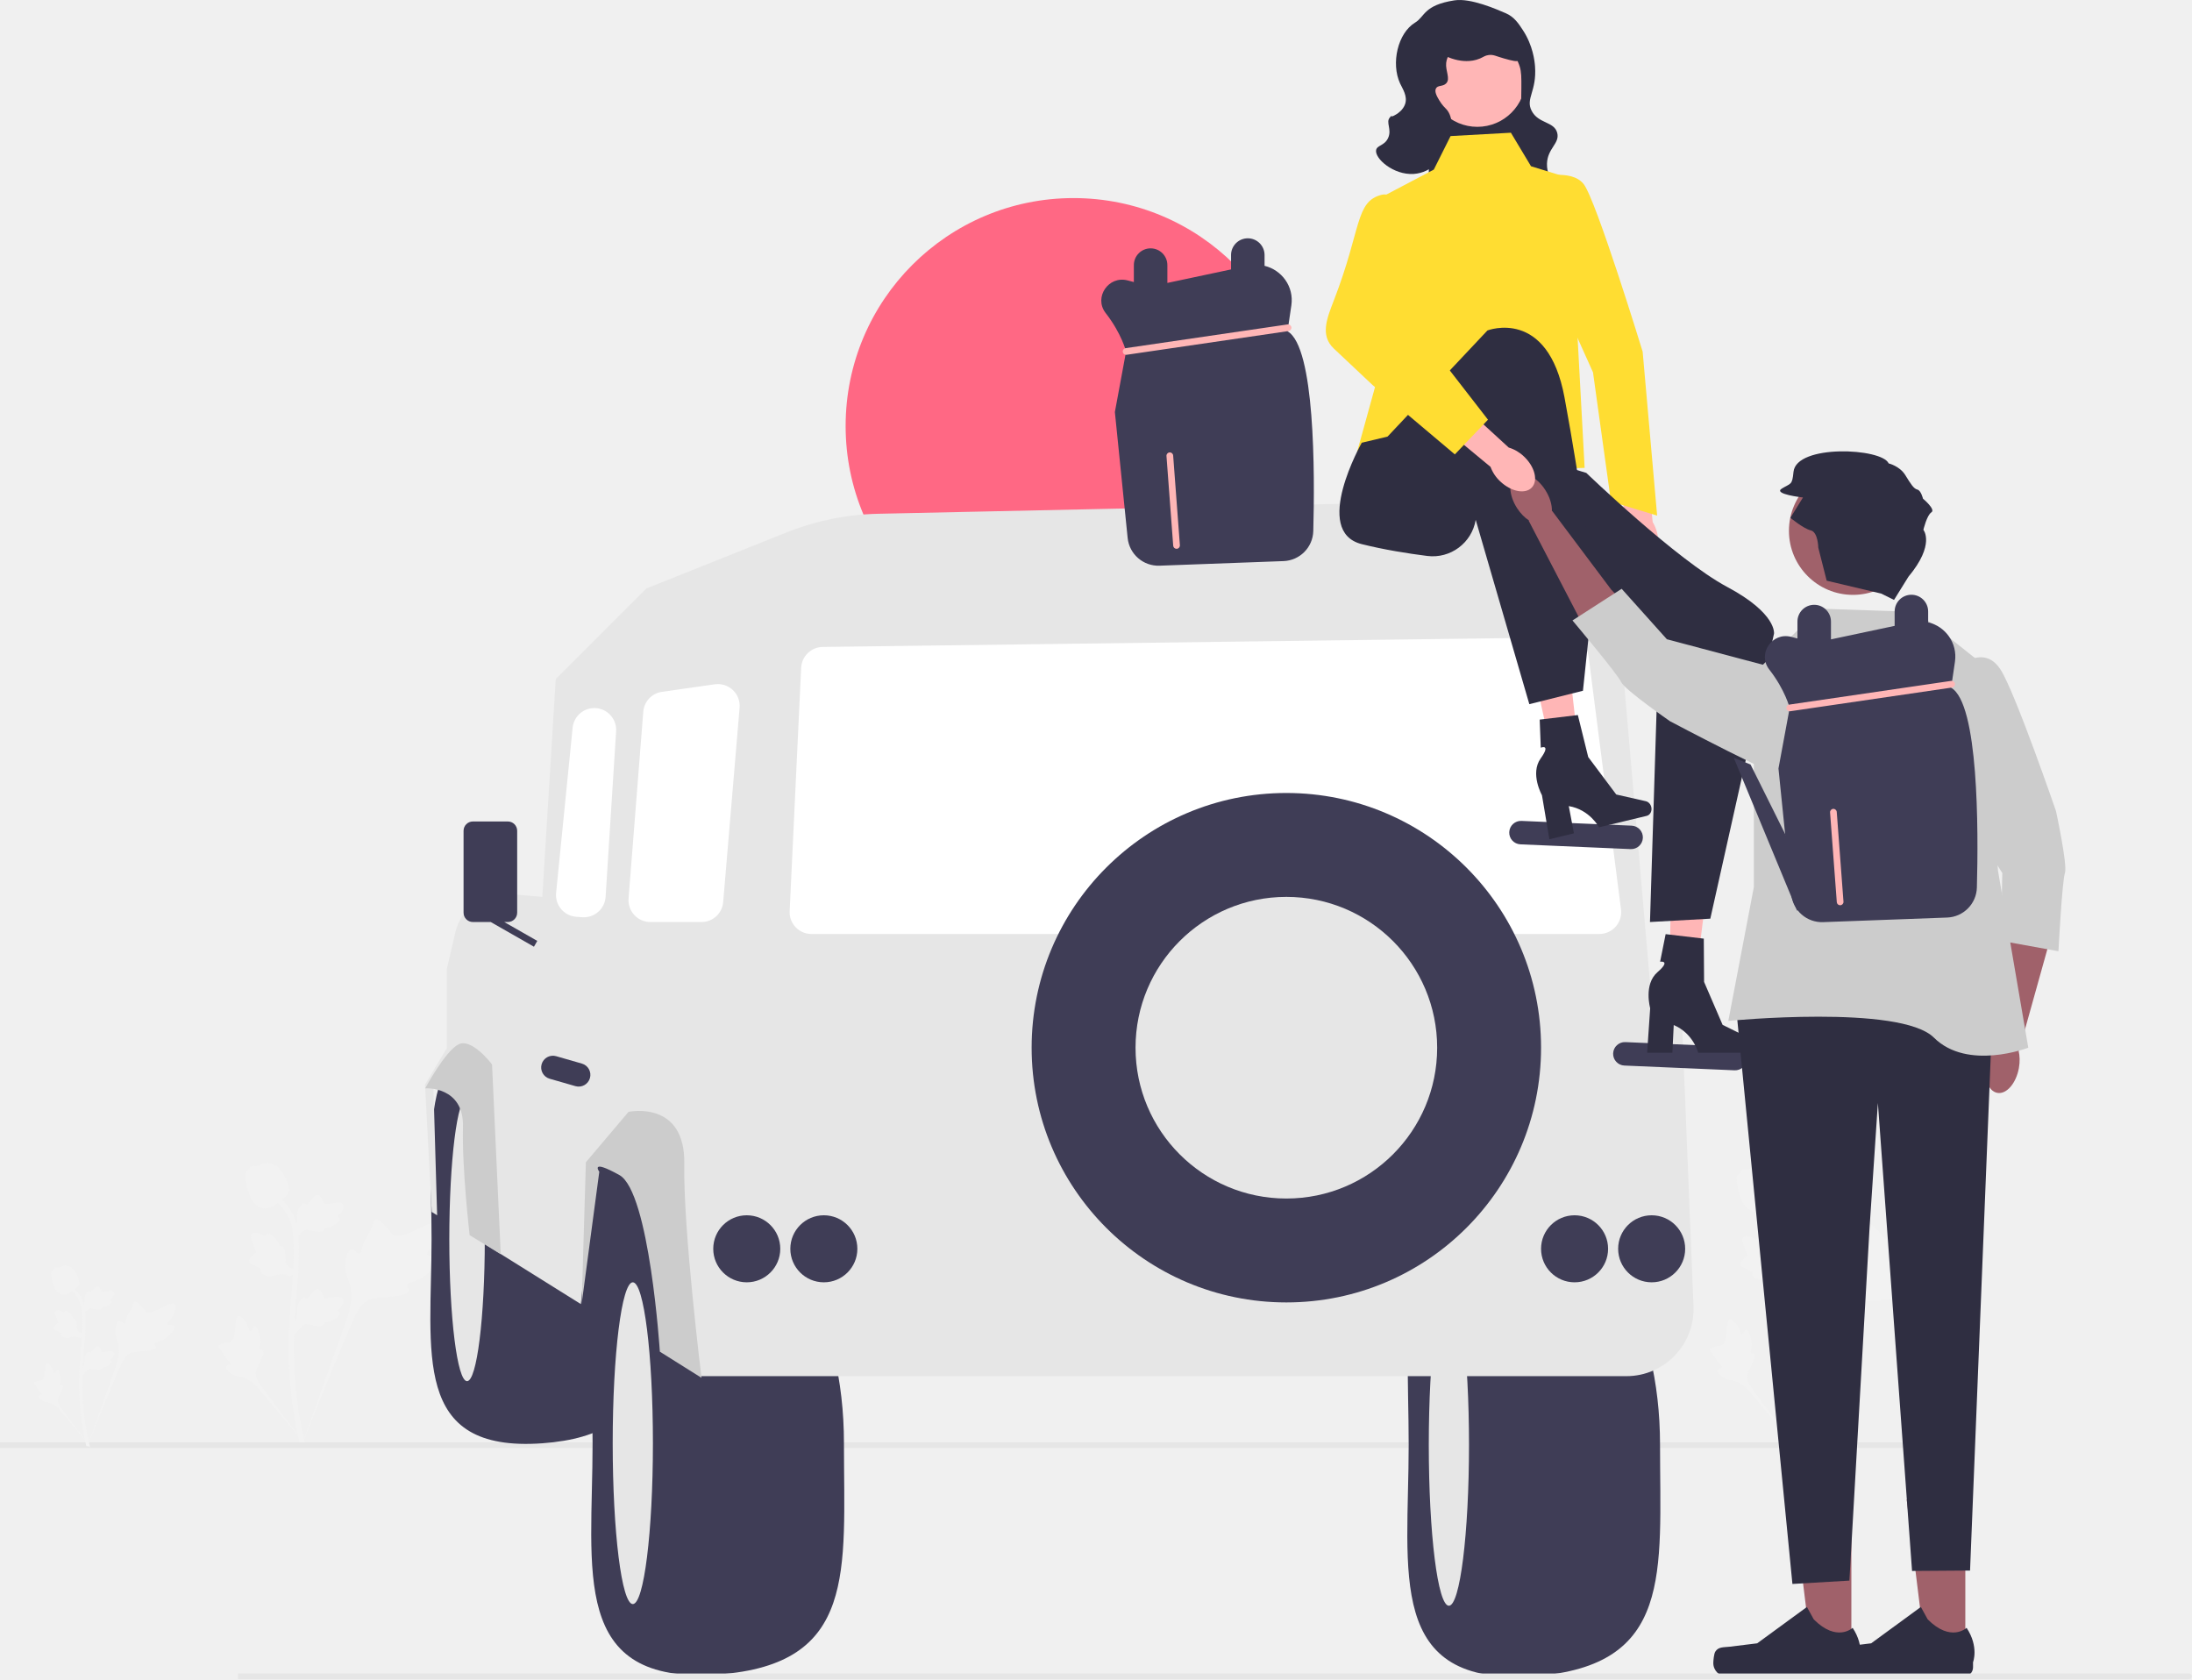
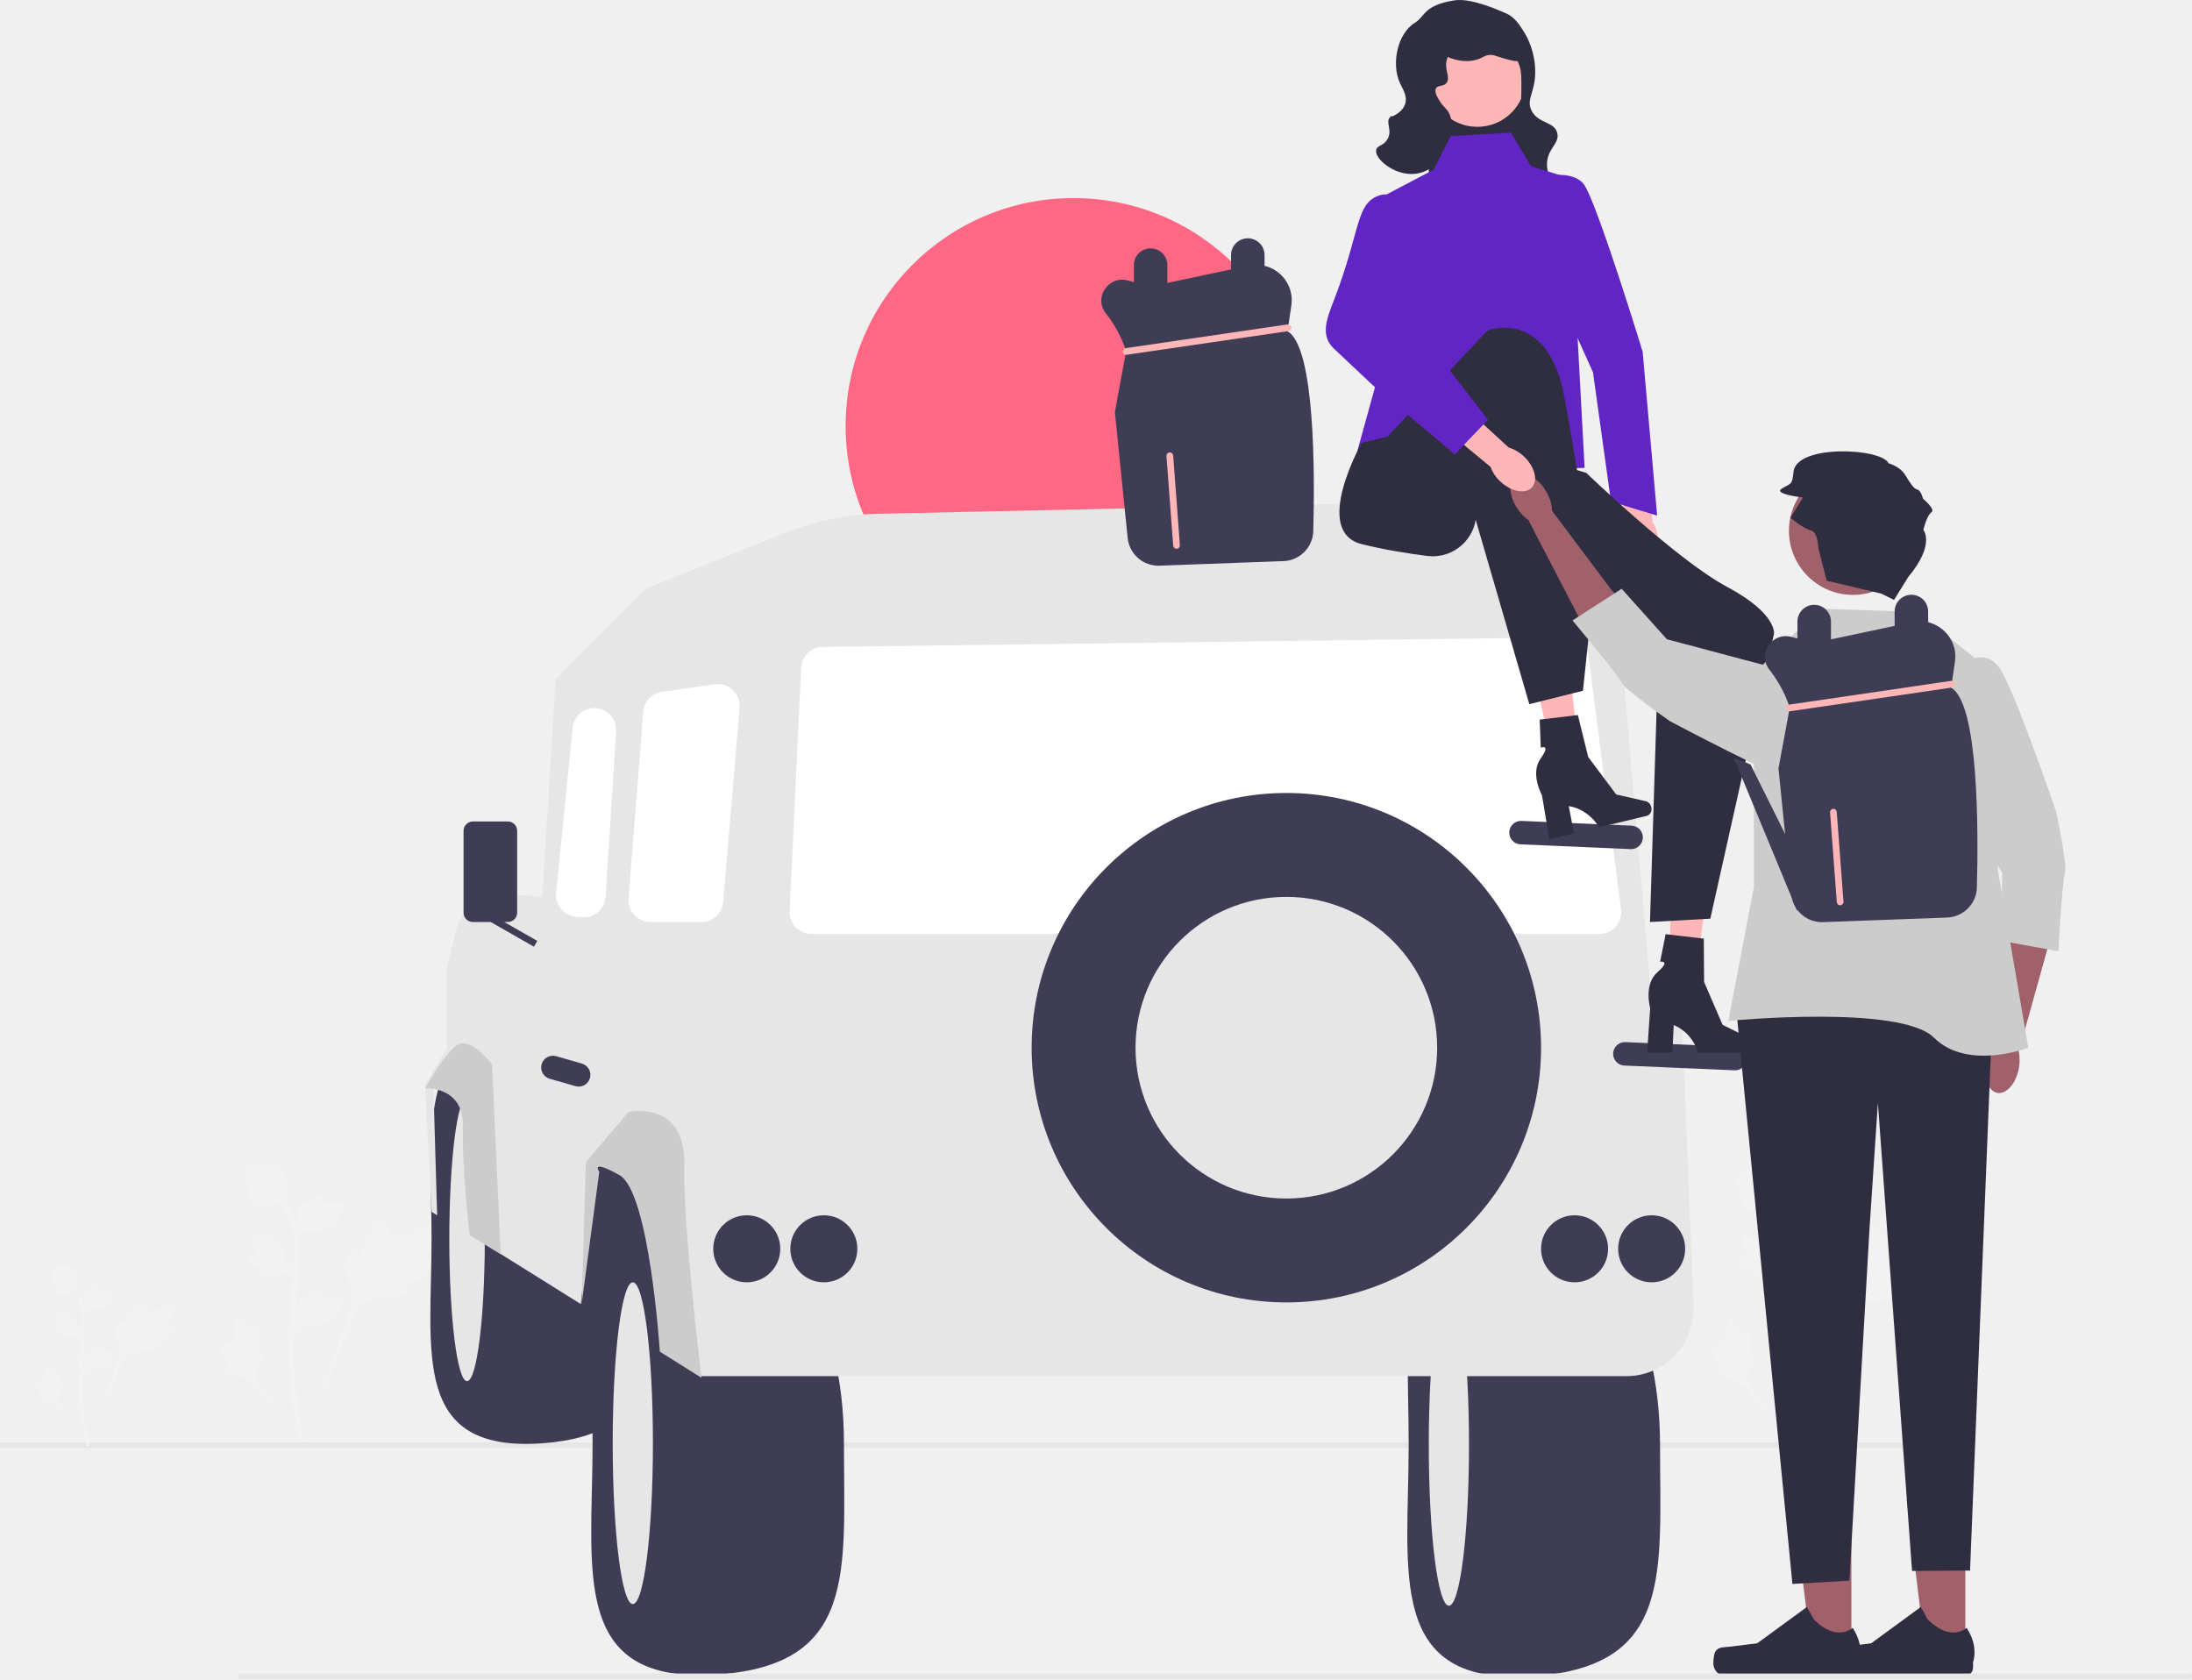
<svg xmlns="http://www.w3.org/2000/svg" width="654.04" height="501.005" viewBox="0 0 654.04 501.005">
  <g>
    <path d="M130.685,375.14c-.526-.888-2.803,.063-3.222-.743-.417-.803,1.698-2.025,2.907-4.819,.218-.504,1.592-3.678,.575-4.658-1.927-1.857-10.747,5.806-13.834,3.298-.677-.55-1.151-1.649-3.201-3.432-.816-.71-1.309-1.03-1.786-.911-.677,.169-.731,1.076-1.457,2.858-1.089,2.673-1.733,2.511-2.368,4.644-.471,1.583-.363,2.503-.918,2.683-.784,.254-1.506-1.425-2.501-1.275-1.014,.153-1.628,2.108-1.821,3.572-.364,2.747,.645,4.559,1.204,6.465,.608,2.071,.968,5.221-.435,9.68l-13.888,39.129c3.066-8.029,11.944-30.039,15.674-38.219,1.077-2.361,2.266-4.756,4.707-5.701,2.351-.91,5.579-.367,9.694-1.358,.481-.116,1.814-.455,1.982-1.24,.139-.649-.646-1.011-.525-1.618,.162-.815,1.705-.825,3.6-1.765,1.337-.663,2.17-1.451,2.886-2.129,.216-.204,3.426-3.28,2.725-4.462Z" fill="#f2f2f2" />
    <path d="M76.045,395.739c-.587,.002-.778,1.394-1.294,1.367-.514-.027-.504-1.418-1.526-2.817-.184-.252-1.346-1.842-2.12-1.626-1.467,.41-.252,6.95-2.373,7.741-.466,.174-1.141,.089-2.608,.581-.584,.196-.883,.345-.962,.614-.112,.381,.317,.669,.982,1.54,.998,1.306,.732,1.575,1.596,2.502,.641,.688,1.124,.901,1.052,1.224-.102,.458-1.134,.328-1.347,.859-.217,.542,.565,1.407,1.228,1.925,1.243,.971,2.424,.999,3.521,1.274,1.192,.299,2.842,1.031,4.626,3.007l15.198,18.106c-3.056-3.822-11.297-14.529-14.236-18.72-.848-1.21-1.681-2.484-1.44-3.955,.232-1.416,1.43-2.844,2.131-5.15,.082-.269,.3-1.022-.036-1.331-.278-.255-.682,.025-.946-.209-.353-.314,.087-1.075,.173-2.276,.06-.847-.086-1.484-.212-2.031-.038-.165-.622-2.628-1.404-2.625Z" fill="#f2f2f2" />
    <path d="M87.765,398.37l-.354-3.16,.162-.24c.748-1.108,1.13-2.189,1.134-3.216,.001-.163-.007-.326-.014-.493-.031-.659-.069-1.478,.359-2.433,.24-.532,.912-1.765,1.924-1.613,.272,.038,.478,.163,.635,.31,.023-.037,.047-.073,.072-.113,.315-.481,.564-.687,.805-.885,.185-.153,.375-.31,.674-.682,.131-.163,.233-.307,.32-.427,.262-.365,.603-.799,1.206-.792,.644,.031,.981,.563,1.204,.915,.399,.629,.58,1.082,.7,1.382,.043,.11,.093,.233,.118,.272,.207,.305,1.894,.02,2.529-.084,1.427-.238,2.662-.444,3.171,.456,.365,.644,.094,1.495-.829,2.598-.288,.343-.593,.604-.865,.809,.225,.134,.426,.34,.508,.664h0c.192,.766-.466,1.533-1.956,2.284-.37,.188-.868,.438-1.566,.558-.329,.056-.625,.07-.878,.078-.005,.146-.04,.305-.129,.468-.262,.481-.806,.709-1.627,.654-.903-.047-1.647-.22-2.303-.371-.573-.131-1.066-.243-1.454-.217-.719,.058-1.272,.633-1.922,1.379l-1.623,1.896Z" fill="#f2f2f2" />
    <path d="M89.407,379.558l-2.966,1.144-.273-.096c-1.261-.443-2.404-.537-3.399-.281-.158,.041-.314,.089-.473,.139-.63,.197-1.413,.441-2.445,.27-.576-.097-1.939-.435-2.048-1.452-.032-.273,.037-.504,.139-.692-.041-.013-.083-.026-.127-.041-.545-.183-.807-.372-1.06-.554-.194-.14-.395-.284-.831-.479-.191-.086-.356-.148-.494-.201-.419-.161-.926-.381-1.072-.966-.134-.63,.296-1.092,.58-1.397,.507-.545,.899-.835,1.16-1.027,.095-.07,.202-.149,.233-.183,.243-.278-.461-1.837-.723-2.425-.592-1.32-1.105-2.463-.363-3.183,.53-.516,1.422-.47,2.723,.143,.405,.191,.735,.421,1.002,.632,.073-.252,.221-.499,.513-.66h0c.692-.38,1.601,.062,2.705,1.313,.275,.31,.644,.729,.937,1.373,.138,.304,.226,.587,.298,.83,.143-.032,.305-.039,.486,.006,.531,.131,.891,.6,1.046,1.408,.183,.886,.205,1.649,.226,2.322,.018,.587,.036,1.093,.159,1.461,.238,.68,.935,1.07,1.822,1.51l2.246,1.088Z" fill="#f2f2f2" />
    <path d="M87.765,370.25l-.354-3.16,.162-.24c.748-1.108,1.13-2.189,1.134-3.216,.001-.163-.007-.326-.014-.493-.031-.659-.069-1.478,.359-2.433,.24-.532,.912-1.765,1.924-1.613,.272,.038,.478,.163,.635,.31,.023-.037,.047-.073,.072-.113,.315-.481,.564-.687,.805-.885,.185-.153,.375-.31,.674-.682,.131-.163,.233-.307,.32-.427,.262-.365,.603-.799,1.206-.792,.644,.031,.981,.563,1.204,.915,.399,.629,.58,1.082,.7,1.382,.043,.11,.093,.233,.118,.272,.207,.305,1.894,.02,2.529-.084,1.427-.238,2.662-.444,3.171,.456,.365,.644,.094,1.495-.829,2.598-.288,.343-.593,.604-.865,.809,.225,.134,.426,.34,.508,.664h0c.192,.766-.466,1.533-1.956,2.284-.37,.188-.868,.438-1.566,.558-.329,.056-.625,.07-.878,.078-.005,.146-.04,.305-.129,.468-.262,.481-.806,.709-1.627,.654-.903-.047-1.647-.22-2.303-.371-.573-.131-1.066-.243-1.454-.217-.719,.058-1.272,.633-1.922,1.379l-1.623,1.896Z" fill="#f2f2f2" />
    <path d="M90.998,431.58l-.662-.415-.16-.764,.16,.764-.772,.088c-.012-.072-.054-.236-.117-.494-.346-1.413-1.399-5.712-2.278-12.483-.613-4.726-.96-9.585-1.032-14.445-.072-4.867,.159-8.551,.343-11.512,.14-2.234,.309-4.36,.475-6.432,.442-5.535,.86-10.763,.549-16.551-.069-1.292-.213-3.982-1.784-6.844-.912-1.66-2.167-3.134-3.732-4.379l.973-1.224c1.728,1.376,3.117,3.009,4.129,4.851,1.742,3.173,1.899,6.104,1.975,7.512,.316,5.89-.106,11.169-.553,16.757-.165,2.064-.334,4.182-.473,6.406-.183,2.934-.411,6.586-.34,11.39,.07,4.801,.413,9.601,1.018,14.268,.868,6.685,1.906,10.92,2.247,12.312,.182,.743,.22,.899,.034,1.193Z" fill="#f2f2f2" />
    <path d="M79.123,360.596c-.064,0-.129-.002-.195-.006-1.33-.072-2.562-.868-3.662-2.366-.516-.705-.78-1.509-1.306-3.112-.082-.247-.478-1.501-.719-3.227-.158-1.127-.138-1.599,.085-2.015,.248-.464,.649-.787,1.101-1.005-.02-.15-.004-.304,.061-.461,.266-.651,.974-.566,1.357-.525,.194,.024,.436,.056,.696,.043,.41-.02,.631-.142,.965-.325,.32-.175,.717-.394,1.307-.514,1.163-.243,2.137,.087,2.458,.195,1.69,.563,2.523,1.877,3.487,3.398,.192,.305,.852,1.416,1.288,2.938,.314,1.098,.27,1.587,.175,1.95-.192,.746-.646,1.173-1.799,2.116-1.204,.987-1.808,1.481-2.327,1.782-1.208,.697-1.966,1.135-2.973,1.135Z" fill="#f2f2f2" />
  </g>
  <g>
    <path d="M575.685,376.14c-.526-.888-2.803,.063-3.222-.743-.417-.803,1.698-2.025,2.907-4.819,.218-.504,1.592-3.678,.575-4.658-1.927-1.857-10.747,5.806-13.834,3.298-.677-.55-1.151-1.649-3.201-3.432-.816-.71-1.309-1.03-1.786-.911-.677,.169-.731,1.076-1.457,2.858-1.089,2.673-1.733,2.511-2.368,4.644-.471,1.583-.363,2.503-.918,2.683-.784,.254-1.506-1.425-2.501-1.275-1.014,.153-1.628,2.108-1.821,3.572-.364,2.747,.645,4.559,1.204,6.465,.608,2.071,.968,5.221-.435,9.68l-13.888,39.129c3.066-8.029,11.944-30.039,15.674-38.219,1.077-2.361,2.266-4.756,4.707-5.701,2.351-.91,5.579-.367,9.694-1.358,.481-.116,1.814-.455,1.982-1.24,.139-.649-.646-1.011-.525-1.618,.162-.815,1.705-.825,3.6-1.765,1.337-.663,2.17-1.451,2.886-2.129,.216-.204,3.426-3.28,2.725-4.462Z" fill="#f2f2f2" />
    <path d="M521.045,396.739c-.587,.002-.778,1.394-1.294,1.367-.514-.027-.504-1.418-1.526-2.817-.184-.252-1.346-1.842-2.12-1.626-1.467,.41-.252,6.95-2.373,7.741-.466,.174-1.141,.089-2.608,.581-.584,.196-.883,.345-.962,.614-.112,.381,.317,.669,.982,1.54,.998,1.306,.732,1.575,1.596,2.502,.641,.688,1.124,.901,1.052,1.224-.102,.458-1.134,.328-1.347,.859-.217,.542,.565,1.407,1.228,1.925,1.243,.971,2.424,.999,3.521,1.274,1.192,.299,2.842,1.031,4.626,3.007l15.198,18.106c-3.056-3.822-11.297-14.529-14.236-18.72-.848-1.21-1.681-2.484-1.44-3.955,.232-1.416,1.43-2.844,2.131-5.15,.082-.269,.3-1.022-.036-1.331-.278-.255-.682,.025-.946-.209-.353-.314,.087-1.075,.173-2.276,.06-.847-.086-1.484-.212-2.031-.038-.165-.622-2.628-1.404-2.625Z" fill="#f2f2f2" />
    <path d="M532.765,399.37l-.354-3.16,.162-.24c.748-1.108,1.13-2.189,1.134-3.216,.001-.163-.007-.326-.014-.493-.031-.659-.069-1.478,.359-2.433,.24-.532,.912-1.765,1.924-1.613,.272,.038,.478,.163,.635,.31,.023-.037,.047-.073,.072-.113,.315-.481,.564-.687,.805-.885,.185-.153,.375-.31,.674-.682,.131-.163,.233-.307,.32-.427,.262-.365,.603-.799,1.206-.792,.644,.031,.981,.563,1.204,.915,.399,.629,.58,1.082,.7,1.382,.043,.11,.093,.233,.118,.272,.207,.305,1.894,.02,2.529-.084,1.427-.238,2.662-.444,3.171,.456,.365,.644,.094,1.495-.829,2.598-.288,.343-.593,.604-.865,.809,.225,.134,.426,.34,.508,.664h0c.192,.766-.466,1.533-1.956,2.284-.37,.188-.868,.438-1.566,.558-.329,.056-.625,.07-.878,.078-.005,.146-.04,.305-.129,.468-.262,.481-.806,.709-1.627,.654-.903-.047-1.647-.22-2.303-.371-.573-.131-1.066-.243-1.454-.217-.719,.058-1.272,.633-1.922,1.379l-1.623,1.896Z" fill="#f2f2f2" />
    <path d="M534.407,380.558l-2.966,1.144-.273-.096c-1.261-.443-2.404-.537-3.399-.281-.158,.041-.314,.089-.473,.139-.63,.197-1.413,.441-2.445,.27-.576-.097-1.939-.435-2.048-1.452-.032-.273,.037-.504,.139-.692-.041-.013-.083-.026-.127-.041-.545-.183-.807-.372-1.06-.554-.194-.14-.395-.284-.831-.479-.191-.086-.356-.148-.494-.201-.419-.161-.926-.381-1.072-.966-.134-.63,.296-1.092,.58-1.397,.507-.545,.899-.835,1.16-1.027,.095-.07,.202-.149,.233-.183,.243-.278-.461-1.837-.723-2.425-.592-1.32-1.105-2.463-.363-3.183,.53-.516,1.422-.47,2.723,.143,.405,.191,.735,.421,1.002,.632,.073-.252,.221-.499,.513-.66h0c.692-.38,1.601,.062,2.705,1.313,.275,.31,.644,.729,.937,1.373,.138,.304,.226,.587,.298,.83,.143-.032,.305-.039,.486,.006,.531,.131,.891,.6,1.046,1.408,.183,.886,.205,1.649,.226,2.322,.018,.587,.036,1.093,.159,1.461,.238,.68,.935,1.07,1.822,1.51l2.246,1.088Z" fill="#f2f2f2" />
    <path d="M532.765,371.25l-.354-3.16,.162-.24c.748-1.108,1.13-2.189,1.134-3.216,.001-.163-.007-.326-.014-.493-.031-.659-.069-1.478,.359-2.433,.24-.532,.912-1.765,1.924-1.613,.272,.038,.478,.163,.635,.31,.023-.037,.047-.073,.072-.113,.315-.481,.564-.687,.805-.885,.185-.153,.375-.31,.674-.682,.131-.163,.233-.307,.32-.427,.262-.365,.603-.799,1.206-.792,.644,.031,.981,.563,1.204,.915,.399,.629,.58,1.082,.7,1.382,.043,.11,.093,.233,.118,.272,.207,.305,1.894,.02,2.529-.084,1.427-.238,2.662-.444,3.171,.456,.365,.644,.094,1.495-.829,2.598-.288,.343-.593,.604-.865,.809,.225,.134,.426,.34,.508,.664h0c.192,.766-.466,1.533-1.956,2.284-.37,.188-.868,.438-1.566,.558-.329,.056-.625,.07-.878,.078-.005,.146-.04,.305-.129,.468-.262,.481-.806,.709-1.627,.654-.903-.047-1.647-.22-2.303-.371-.573-.131-1.066-.243-1.454-.217-.719,.058-1.272,.633-1.922,1.379l-1.623,1.896Z" fill="#f2f2f2" />
    <path d="M535.998,432.58l-.662-.415-.16-.764,.16,.764-.772,.088c-.012-.072-.054-.236-.117-.494-.346-1.413-1.399-5.712-2.278-12.483-.613-4.726-.96-9.585-1.032-14.445-.072-4.867,.159-8.551,.343-11.512,.14-2.234,.309-4.36,.475-6.432,.442-5.535,.86-10.763,.549-16.551-.069-1.292-.213-3.982-1.784-6.844-.912-1.66-2.167-3.134-3.732-4.379l.973-1.224c1.728,1.376,3.117,3.009,4.129,4.851,1.742,3.173,1.899,6.104,1.975,7.512,.316,5.89-.106,11.169-.553,16.757-.165,2.064-.334,4.182-.473,6.406-.183,2.934-.411,6.586-.34,11.39,.07,4.801,.413,9.601,1.018,14.268,.868,6.685,1.906,10.92,2.247,12.312,.182,.743,.22,.899,.034,1.193Z" fill="#f2f2f2" />
    <path d="M524.123,361.596c-.064,0-.129-.002-.195-.006-1.33-.072-2.562-.868-3.662-2.366-.516-.705-.78-1.509-1.306-3.112-.082-.247-.478-1.501-.719-3.227-.158-1.127-.138-1.599,.085-2.015,.248-.464,.649-.787,1.101-1.005-.02-.15-.004-.304,.061-.461,.266-.651,.974-.566,1.357-.525,.194,.024,.436,.056,.696,.043,.41-.02,.631-.142,.965-.325,.32-.175,.717-.394,1.307-.514,1.163-.243,2.137,.087,2.458,.195,1.69,.563,2.523,1.877,3.487,3.398,.192,.305,.852,1.416,1.288,2.938,.314,1.098,.27,1.587,.175,1.95-.192,.746-.646,1.173-1.799,2.116-1.204,.987-1.808,1.481-2.327,1.782-1.208,.697-1.966,1.135-2.973,1.135Z" fill="#f2f2f2" />
  </g>
  <circle cx="320.315" cy="127.1" r="68" fill="#ff6884" />
  <path d="M583.04,431.165h0c0,.464-.376,.84-.84,.84H0v-1.68H582.2c.464,0,.84,.376,.84,.84Z" fill="#e6e6e6" />
  <path d="M495.315,431.1c0,38.108,4,66-37.5,69-44.563,3.221-37.5-30.892-37.5-69s-6-76,37.5-69c20.448,3.29,37.5,30.892,37.5,69Z" fill="#3f3d56" />
  <ellipse cx="432.315" cy="431.1" rx="6" ry="48" fill="#e6e6e6" />
  <path d="M194.953,369.734c0,33.629,3.53,58.244-33.093,60.891-39.326,2.843-33.093-27.262-33.093-60.891s-5.295-67.069,33.093-60.891c18.045,2.904,33.093,27.262,33.093,60.891Z" fill="#3f3d56" />
  <ellipse cx="139.357" cy="369.734" rx="5.295" ry="42.359" fill="#e6e6e6" />
  <path d="M251.815,430.6c0,38.108,4,66-37.5,69-44.563,3.221-37.5-30.892-37.5-69s-6-76,37.5-69c20.448,3.29,37.5,30.892,37.5,69Z" fill="#3f3d56" />
  <ellipse cx="188.815" cy="430.6" rx="6" ry="48" fill="#e6e6e6" />
  <path d="M133.315,289.1v23.654l-6.5,10.846,2,38,1.618,1-1.118-38.5c11.393-4.242,15.119,3.571,14,19l-2,26,32,20,4-41,15-7,16.5,69.5H485.264c11.396,0,20.502-9.483,20.041-20.869l-3.489-86.131-9.413-9.413-8.72-100.865c-2.175-25.154-23.503-44.299-48.745-43.755l-172.934,3.727c-9.382,.202-18.651,2.091-27.363,5.576l-41.824,16.73-26.996,26.996-4.004,65.004-10.207-.888c-7.343-.638-14.039,4.214-15.719,11.391l-2.574,10.997Z" fill="#e6e6e6" />
  <circle cx="222.815" cy="372.6" r="10" fill="#3f3d56" />
  <circle cx="245.815" cy="372.6" r="10" fill="#3f3d56" />
  <circle cx="469.815" cy="372.6" r="10" fill="#3f3d56" />
  <circle cx="492.815" cy="372.6" r="10" fill="#3f3d56" />
  <path d="M477.21,278.672H242.116c-1.797,0-3.47-.716-4.71-2.017s-1.877-3.006-1.792-4.801l3.435-72.625c.163-3.434,2.982-6.158,6.419-6.202l221.984-2.857c3.278-.031,6.12,2.399,6.541,5.682l9.675,75.482c.238,1.854-.334,3.724-1.57,5.128-1.236,1.404-3.017,2.21-4.887,2.21Z" fill="#fff" />
  <path d="M209.292,275.1h-15.254c-1.81,0-3.552-.762-4.78-2.091-1.229-1.329-1.852-3.126-1.709-4.931l4.391-55.721c.241-3.06,2.531-5.5,5.569-5.934l15.763-2.252c1.974-.28,3.939,.342,5.389,1.711,1.451,1.37,2.186,3.295,2.018,5.282l-4.899,57.973c-.287,3.398-3.076,5.962-6.487,5.962Z" fill="#fff" />
  <path d="M174.213,273.684c-.158,0-.316-.006-.475-.017l-1.791-.128c-1.769-.127-3.373-.943-4.516-2.3-1.143-1.357-1.674-3.076-1.498-4.842l4.927-49.273c.292-2.917,2.515-5.291,5.408-5.773,1.971-.331,3.952,.251,5.434,1.591,1.482,1.338,2.26,3.249,2.133,5.242l-3.137,49.402c-.111,1.745-.897,3.34-2.214,4.49-1.197,1.046-2.698,1.607-4.271,1.607Z" fill="#fff" />
  <path d="M149.409,374.214l-2.594-56.614s-6-8-10-6-9.941,13.122-9.941,13.122c0,0,11.594-.76,11.268,11.559-.327,12.319,1.986,32.248,1.986,32.248l9.281,5.685Z" fill="#ccc" />
  <path d="M173.559,389.006l1.256-42.236,12.72-15.024s17-3.673,16.64,15.591,5.14,63.764,5.14,63.764l-12.431-7.808s-3.069-47.692-12.069-52.692-6-1-6-1l-5.256,39.406Z" fill="#ccc" />
  <path d="M160.311,280.732l-9.856-5.632h1.076c1.537,0,2.783-1.246,2.783-2.784v-24.433c0-1.537-1.246-2.783-2.783-2.783h-10.433c-1.537,0-2.783,1.246-2.783,2.783v24.433c0,1.537,1.246,2.784,2.783,2.784h5.326l12.894,7.368,.992-1.736Z" fill="#3f3d56" />
  <rect x="161.315" y="316.1" width="15" height="7" rx="3.5" ry="3.5" transform="translate(94.90051 -34.20692) rotate(16.04325)" fill="#3f3d56" />
  <rect x="450.304" y="245.637" width="39.905" height="7" rx="3.5" ry="3.5" transform="translate(11.18191 -20.04865) rotate(2.47172)" fill="#3f3d56" />
  <rect x="481.304" y="311.637" width="39.905" height="7" rx="3.5" ry="3.5" transform="translate(14.05709 -21.32416) rotate(2.47172)" fill="#3f3d56" />
  <circle cx="383.815" cy="312.6" r="76" fill="#3f3d56" />
  <circle cx="383.815" cy="312.6" r="45" fill="#e6e6e6" />
  <g>
    <path id="b-5131" d="M484.507,161.667c.383,4.436,2.982,7.835,5.805,7.591s4.801-4.038,4.418-8.475c-.129-1.775-.681-3.493-1.61-5.011l-1.858-18.776-8.793,1.06,2.765,18.398c-.655,1.655-.905,3.443-.728,5.214Z" fill="#ffb6b6" />
-     <path d="M459.058,52.975s9.702-2.733,13.431,1.894,17.64,50.064,17.64,50.064l4.319,48.901-13.773-4.168-5.36-38.565-9-20-7.257-38.126Z" fill="#ffdd32" />
+     <path d="M459.058,52.975s9.702-2.733,13.431,1.894,17.64,50.064,17.64,50.064l4.319,48.901-13.773-4.168-5.36-38.565-9-20-7.257-38.126Z" fill="#6225C5" />
  </g>
  <g>
    <rect x="426.323" y="23.558" width="29.568" height="28.039" fill="#2f2e41" />
    <circle cx="440.795" cy="23.426" r="14.417" fill="#ffb6b6" />
    <path d="M433.97,.107c-9.214,1.426-8.775,4.85-11.725,6.627-5.198,3.131-7.249,12.174-4.504,18.141,.733,1.594,2.28,3.769,1.529,6.118-.576,1.803-2.237,2.866-2.549,3.059-2.553,1.576-.885-.299-2.039,1.02-1.273,1.455,.699,3.511-.51,6.118-1.072,2.311-3.282,2.116-3.569,3.569-.494,2.502,5.178,7.533,11.215,7.137,5.375-.352,9.368-4.897,10.706-9.176,.896-2.867,1.282-7.798-1.02-10.196-.323-.336-1.205-1.151-2.039-2.549-.66-1.107-1.529-2.563-1.02-3.569,.542-1.071,2.08-.507,3.059-1.529,1.328-1.386-.25-3.728,0-6.118,.423-4.047,6.157-8.914,12.235-8.157,6.895,.859,9.424,8.357,9.686,9.176,.542,1.698,.531,3.341,.51,6.627-.031,4.716-.051,7.671-1.529,10.706-2.127,4.364-4.837,3.893-5.608,7.137-1.202,5.058,4.451,10.139,5.098,10.706,4.794,4.202,12.034,5.466,13.255,3.569,1.1-1.71-3.729-4.369-3.569-9.686,.139-4.607,3.868-6.012,3.059-9.176-.89-3.483-5.64-2.689-7.647-6.627-1.873-3.676,1.579-5.716,1.02-13.255-.118-1.595-.619-6.171-3.569-10.706-1.299-1.998-2.621-4.029-5.098-5.098-2.773-1.196-10.504-4.621-15.378-3.866Z" fill="#2f2e41" />
    <path d="M427.853,12.852c.374,3.157,5.114,4.704,7.137,5.098,.857,.167,3.752,.731,6.627-.51,1.063-.459,1.45-.873,2.549-1.02,1.488-.198,2.237,.368,4.588,1.02,2.614,.725,3.922,1.087,4.588,.51,1.09-.944,.253-4.032-1.02-6.118-2.352-3.856-6.658-5.051-8.666-5.608-2.294-.636-6.951-1.928-11.215,.51-.57,.326-4.968,2.91-4.588,6.118Z" fill="#2f2e41" />
  </g>
  <g>
    <polygon points="498.028 296.498 505.387 296.672 509.488 263.614 498.629 263.358 498.028 296.498" fill="#ffb6b6" />
    <path d="M523.273,311.85h0c0,1.243-.882,2.251-1.97,2.251h-14.605s-1.437-5.778-7.297-8.264l-.404,8.264h-7.534l.913-13.288s-2.015-7.109,2.17-10.743c4.186-3.634,.795-3.128,.795-3.128l1.647-8.224,11.385,1.339,.084,12.91,5.525,12.815,8.104,4.003c.721,.356,1.188,1.168,1.188,2.066l0,0Z" fill="#2f2e41" />
  </g>
  <g>
    <polygon points="464.574 231.751 471.77 230.202 468.041 197.1 457.422 199.386 464.574 231.751" fill="#ffb6b6" />
    <path d="M492.705,240.785h0c.29,1.209-.332,2.394-1.39,2.648l-14.202,3.41s-2.746-5.282-9.025-6.332l1.536,8.13-7.326,1.759-2.214-13.134s-3.619-6.442-.398-10.953c3.222-4.511,.043-3.227,.043-3.227l-.319-8.381,11.383-1.356,3.095,12.534,8.364,11.171,8.815,2.001c.785,.178,1.428,.858,1.638,1.731h0Z" fill="#2f2e41" />
  </g>
-   <polygon points="450.815 39.6 432.815 40.6 427.815 50.6 408.815 60.6 411.815 109.911 404.96 134.714 405.815 141.6 472.815 139.6 468.815 65.6 469.815 53.6 456.815 49.6 450.815 39.6" fill="#ffdd32" />
+   <polygon points="450.815 39.6 432.815 40.6 427.815 50.6 408.815 60.6 411.815 109.911 404.96 134.714 405.815 141.6 472.815 139.6 468.815 65.6 469.815 53.6 456.815 49.6 450.815 39.6" fill="#6225C5" />
  <path d="M406.315,132.1s-15,26.504,0,30.252c6.673,1.667,13.742,2.791,19.533,3.524,6.934,.878,13.318-3.882,14.467-10.776h0l16,55,16-4,3-28.63,19.441,19.441-2.441,78.189,18-1,19-85s1-6-14-14-42-34-42-34l-46-14-21,5Z" fill="#2f2e41" />
  <path d="M437.815,149.6l-26-17,32-34s18-7,23,20,8,51,8,51l-37-20Z" fill="#2f2e41" />
  <g>
    <path d="M384.17,98.849l1.139-7.748c.83-5.647-2.915-10.575-7.994-11.788v-3.212c0-2.761-2.239-5-5-5s-5,2.239-5,5v4.285l-19,4.03v-5.315c0-2.761-2.239-5-5-5s-5,2.239-5,5v5.052l-1.889-.493c-5.641-1.472-10.097,5-6.589,9.656,.045,.06,.091,.12,.138,.181,4.683,6.022,6.022,11.374,6.022,11.374l-3.345,18.065,3.81,37.558c.491,4.841,4.657,8.468,9.519,8.288l36.993-1.37c4.858-.18,8.748-4.097,8.88-8.957,.471-17.311,.525-54.986-7.685-59.604Z" fill="#3f3d56" />
    <path d="M351.051,163.744c-.519,0-.957-.4-.996-.925l-2.007-26.763c-.042-.551,.372-1.031,.922-1.072,.546-.043,1.031,.372,1.072,.922l2.007,26.763c.042,.551-.372,1.031-.922,1.072-.025,.002-.051,.003-.076,.003Z" fill="#ffb6b6" />
    <path d="M335.996,105.87c-.488,0-.915-.358-.988-.855-.08-.546,.298-1.054,.844-1.134l48.329-7.083c.546-.079,1.054,.298,1.134,.844s-.298,1.054-.844,1.134l-48.329,7.083c-.049,.007-.098,.011-.146,.011Z" fill="#ffb6b6" />
  </g>
  <g>
    <path d="M52.097,395.616c-.337-.568-1.794,.04-2.062-.475-.267-.514,1.087-1.296,1.861-3.085,.14-.322,1.019-2.355,.368-2.982-1.234-1.189-6.88,3.716-8.855,2.111-.434-.352-.737-1.055-2.049-2.197-.522-.454-.838-.659-1.143-.583-.434,.108-.468,.688-.933,1.829-.697,1.711-1.109,1.608-1.516,2.973-.302,1.013-.233,1.602-.587,1.717-.502,.162-.964-.912-1.601-.816-.649,.098-1.042,1.35-1.166,2.287-.233,1.758,.413,2.918,.771,4.138,.389,1.326,.62,3.342-.278,6.196l-8.89,25.047c1.963-5.14,7.645-19.228,10.033-24.464,.689-1.511,1.45-3.044,3.013-3.649,1.505-.583,3.571-.235,6.205-.869,.308-.074,1.161-.291,1.269-.794,.089-.415-.413-.647-.336-1.036,.103-.522,1.091-.528,2.305-1.13,.856-.424,1.389-.929,1.847-1.363,.138-.131,2.193-2.1,1.744-2.856Z" fill="#f2f2f2" />
    <path d="M17.122,408.802c-.376,.001-.498,.892-.828,.875-.329-.017-.323-.908-.977-1.803-.118-.162-.862-1.179-1.357-1.041-.939,.263-.161,4.449-1.519,4.955-.298,.111-.731,.057-1.67,.372-.374,.125-.565,.221-.616,.393-.072,.244,.203,.428,.629,.986,.639,.836,.469,1.008,1.022,1.602,.41,.44,.719,.577,.673,.784-.065,.293-.726,.21-.862,.55-.139,.347,.362,.901,.786,1.232,.796,.622,1.552,.639,2.254,.816,.763,.192,1.819,.66,2.961,1.924l9.728,11.59c-1.956-2.446-7.232-9.3-9.112-11.983-.543-.774-1.076-1.59-.922-2.532,.148-.907,.915-1.82,1.364-3.296,.052-.172,.192-.654-.023-.852-.178-.163-.437,.016-.605-.134-.226-.201,.056-.688,.111-1.457,.039-.542-.055-.95-.136-1.3-.024-.106-.398-1.682-.898-1.68Z" fill="#f2f2f2" />
    <path d="M24.624,410.486l-.227-2.022,.104-.153c.479-.709,.723-1.401,.726-2.059,0-.104-.004-.209-.009-.315-.02-.422-.044-.946,.229-1.558,.153-.341,.584-1.13,1.231-1.032,.174,.024,.306,.104,.406,.198l.046-.072c.202-.308,.361-.439,.515-.566,.118-.098,.24-.198,.432-.437,.084-.104,.149-.196,.205-.273,.167-.233,.386-.512,.772-.507,.412,.02,.628,.36,.771,.586,.255,.402,.371,.692,.448,.885,.028,.07,.06,.149,.076,.174,.133,.195,1.212,.013,1.619-.054,.914-.152,1.704-.284,2.03,.292,.233,.412,.06,.957-.531,1.663-.184,.22-.38,.387-.554,.518,.144,.086,.273,.218,.325,.425h0c.123,.49-.298,.981-1.252,1.462-.237,.12-.556,.28-1.002,.357-.21,.036-.4,.045-.562,.05-.003,.094-.025,.195-.083,.3-.167,.308-.516,.454-1.042,.419-.578-.03-1.054-.141-1.474-.237-.367-.084-.683-.155-.931-.139-.46,.037-.814,.405-1.23,.883l-1.039,1.214Z" fill="#f2f2f2" />
    <path d="M25.675,398.444l-1.899,.732-.175-.061c-.807-.283-1.539-.344-2.175-.18-.101,.026-.201,.057-.303,.089-.403,.126-.904,.283-1.565,.173-.369-.062-1.241-.278-1.311-.929-.021-.175,.023-.323,.089-.443l-.082-.026c-.349-.117-.517-.238-.679-.355-.124-.09-.253-.182-.532-.307-.122-.055-.228-.095-.316-.129-.268-.103-.593-.244-.686-.618-.086-.404,.189-.699,.371-.894,.324-.349,.576-.535,.742-.658,.061-.045,.129-.096,.149-.117,.155-.178-.295-1.176-.463-1.553-.379-.845-.707-1.576-.232-2.037,.339-.33,.91-.301,1.743,.092,.259,.122,.47,.269,.641,.404,.047-.161,.141-.319,.328-.422h0c.443-.243,1.025,.04,1.732,.84,.176,.199,.412,.466,.6,.879,.088,.194,.145,.375,.191,.531,.092-.02,.195-.025,.311,.004,.34,.084,.57,.384,.669,.901,.117,.567,.131,1.055,.144,1.486,.012,.376,.023,.7,.102,.935,.153,.436,.599,.685,1.166,.966l1.438,.697Z" fill="#f2f2f2" />
    <path d="M24.624,392.486l-.227-2.022,.104-.153c.479-.709,.723-1.401,.726-2.059,0-.104-.004-.209-.009-.315-.02-.422-.044-.946,.229-1.558,.153-.341,.584-1.13,1.231-1.032,.174,.024,.306,.104,.406,.198l.046-.072c.202-.308,.361-.439,.515-.566,.118-.098,.24-.198,.432-.437,.084-.104,.149-.196,.205-.273,.167-.233,.386-.512,.772-.507,.412,.02,.628,.36,.771,.586,.255,.402,.371,.692,.448,.885,.028,.07,.06,.149,.076,.174,.133,.195,1.212,.013,1.619-.054,.914-.152,1.704-.284,2.03,.292,.233,.412,.06,.957-.531,1.663-.184,.22-.38,.387-.554,.518,.144,.086,.273,.218,.325,.425h0c.123,.49-.298,.981-1.252,1.462-.237,.12-.556,.28-1.002,.357-.21,.036-.4,.045-.562,.05-.003,.094-.025,.195-.083,.3-.167,.308-.516,.454-1.042,.419-.578-.03-1.054-.141-1.474-.237-.367-.084-.683-.155-.931-.139-.46,.037-.814,.405-1.23,.883l-1.039,1.214Z" fill="#f2f2f2" />
    <path d="M26.693,431.744l-.424-.266-.103-.489,.103,.489-.494,.057c-.008-.046-.035-.151-.075-.316-.221-.904-.896-3.656-1.458-7.99-.393-3.025-.615-6.136-.661-9.246-.046-3.115,.102-5.474,.22-7.369,.089-1.43,.198-2.791,.304-4.117,.283-3.543,.55-6.89,.352-10.595-.044-.827-.136-2.549-1.142-4.381-.584-1.062-1.387-2.006-2.389-2.803l.623-.783c1.106,.881,1.995,1.926,2.643,3.105,1.115,2.031,1.216,3.907,1.264,4.809,.202,3.771-.068,7.149-.354,10.727-.105,1.321-.214,2.677-.303,4.101-.117,1.878-.263,4.216-.218,7.291,.045,3.073,.265,6.146,.652,9.133,.556,4.279,1.22,6.99,1.438,7.881,.116,.476,.141,.575,.021,.764Z" fill="#f2f2f2" />
    <path d="M19.092,386.307c-.041,0-.083-.001-.125-.004-.852-.046-1.64-.556-2.344-1.515-.33-.451-.499-.966-.836-1.992-.052-.158-.306-.961-.46-2.065-.101-.722-.088-1.023,.055-1.29,.159-.297,.416-.504,.705-.644-.013-.096-.002-.194,.039-.295,.17-.417,.624-.362,.869-.336,.124,.016,.279,.036,.446,.027,.263-.013,.404-.091,.618-.208,.205-.112,.459-.252,.836-.329,.744-.155,1.368,.056,1.573,.125,1.082,.36,1.615,1.201,2.232,2.175,.123,.195,.545,.906,.824,1.881,.201,.703,.173,1.016,.112,1.248-.123,.478-.414,.751-1.151,1.354-.771,.632-1.157,.948-1.489,1.141-.773,.446-1.258,.727-1.903,.727Z" fill="#f2f2f2" />
  </g>
  <g>
    <g>
      <path d="M611.308,281.689l.459-35.734-13.717-3.773,.415,39.513-3.156,29.198,.082,.031c-1.323,1.33-2.396,3.454-2.853,5.964-.834,4.581,.695,8.695,3.414,9.19,2.72,.495,5.601-2.817,6.434-7.397,.342-1.88,.281-3.677-.092-5.182l.122,.046,8.891-31.855Z" fill="#a0616a" />
      <path d="M586.361,197.69s6.225-4.76,10.619,2.197c4.394,6.957,16.478,42.111,16.478,42.111,0,0,3.495,16.112,2.663,18.492-.832,2.38-1.93,23.329-1.93,23.329l-17.169-3.114,.415-20.215-16.361-26.114,5.284-36.686Z" fill="#ccc" />
    </g>
    <g>
      <path d="M471.376,184.712l24.06,26.424,12.599-6.607-27.278-28.589-17.627-23.49-.081,.034c.058-1.875-.607-4.16-1.987-6.306-2.518-3.916-6.444-5.879-8.769-4.384-2.325,1.495-2.169,5.882,.348,9.798,1.034,1.608,2.305,2.879,3.605,3.724l-.12,.05,15.25,29.347Z" fill="#a0616a" />
      <path d="M548.326,229.059s-1.299,7.728-9.26,5.644c-7.961-2.084-40.79-19.521-40.79-19.521,0,0-13.553-9.387-14.57-11.695-1.017-2.307-14.516-18.365-14.516-18.365l14.671-9.446,13.497,15.055,29.783,7.913,21.184,30.414Z" fill="#ccc" />
    </g>
    <circle cx="552.885" cy="158.381" r="19.108" fill="#a0616a" />
    <g>
      <polygon points="586.404 493.115 574.545 493.114 568.904 447.371 586.407 447.373 586.404 493.115" fill="#a0616a" />
      <path d="M545.774,492.846h0c-.369,.622-.564,2.629-.564,3.352h0c0,2.223,1.802,4.025,4.025,4.025h36.726c1.516,0,2.746-1.229,2.746-2.746v-1.529s1.817-4.596-1.924-10.26c0,0-4.649,4.435-11.596-2.512l-2.049-3.711-14.829,10.845-8.219,1.012c-1.798,.221-3.392-.034-4.317,1.523h-0Z" fill="#2f2e41" />
    </g>
    <g>
      <polygon points="552.404 493.115 540.545 493.114 534.904 447.371 552.407 447.373 552.404 493.115" fill="#a0616a" />
      <path d="M511.774,492.846h0c-.369,.622-.564,2.629-.564,3.352h0c0,2.223,1.802,4.025,4.025,4.025h36.726c1.516,0,2.746-1.229,2.746-2.746v-1.529s1.817-4.596-1.924-10.26c0,0-4.649,4.435-11.596-2.512l-2.049-3.711-14.829,10.845-8.219,1.012c-1.798,.221-3.392-.034-4.317,1.523h-0Z" fill="#2f2e41" />
    </g>
    <polygon points="594.815 294.6 517.815 298.6 534.815 472.6 551.815 471.6 557.815 366.6 560.315 329.1 570.512 468.723 587.815 468.6 594.815 294.6" fill="#2f2e41" />
    <path d="M572.005,182.6l-29.163-1-19.526,19.417v63.61l-7.625,39.972s51.287-5,61.343,5,28.157,3,28.157,3l-9.051-52.886-4.022-61.114-20.112-16Z" fill="#ccc" />
    <path d="M561.297,177.101l-16.255-3.84-2.508-9.855s-.06-4.646-2.254-5.164-6.062-3.748-6.062-3.748l3.748-6.062s-9.032-.976-6.321-2.651,3.104-.92,3.489-4.965c.796-8.369,26.403-7.147,28.392-2.555,0,0,3.29,.777,4.965,3.489,1.675,2.711,2.513,4.067,3.609,4.326s1.675,2.711,1.675,2.711c0,0,3.868,3.23,2.513,4.067s-2.392,5.224-2.392,5.224c0,0,3.609,4.326-4.465,13.997l-4.301,6.92-3.833-1.895Z" fill="#2f2e41" />
    <g>
      <path d="M582.17,205.202l1.139-7.748c.83-5.647-2.915-10.575-7.994-11.788v-3.212c0-2.761-2.239-5-5-5s-5,2.239-5,5v4.285l-19,4.03v-5.315c0-2.761-2.239-5-5-5s-5,2.239-5,5v5.052l-1.889-.493c-5.641-1.472-10.097,5-6.589,9.656,.045,.06,.091,.12,.138,.181,4.683,6.022,6.022,11.374,6.022,11.374l-3.345,18.065,3.81,37.558c.491,4.841,4.657,8.468,9.519,8.288l36.993-1.37c4.858-.18,8.748-4.097,8.88-8.957,.471-17.311,.525-54.986-7.685-59.604Z" fill="#3f3d56" />
      <path d="M549.051,270.098c-.519,0-.957-.4-.996-.925l-2.007-26.763c-.042-.551,.372-1.031,.922-1.072,.546-.043,1.031,.372,1.072,.922l2.007,26.763c.042,.551-.372,1.031-.922,1.072-.025,.002-.051,.003-.076,.003Z" fill="#ffb6b6" />
      <path d="M533.996,212.224c-.488,0-.915-.358-.988-.855-.08-.546,.298-1.054,.844-1.134l48.329-7.083c.546-.079,1.054,.298,1.134,.844s-.298,1.054-.844,1.134l-48.329,7.083c-.049,.007-.098,.011-.146,.011Z" fill="#ffb6b6" />
    </g>
    <polygon points="536.202 271.699 517.315 226.1 522.315 228.1 542.429 268.502 536.202 271.699" fill="#3f3d56" />
  </g>
  <path d="M654.04,500.165h0c0,.464-.376,.84-.84,.84H71v-1.68H653.2c.464,0,.84,.376,.84,.84Z" fill="#e6e6e6" />
  <path id="c-5132" d="M447.675,143.671c3.243,3.051,7.446,3.851,9.388,1.786s.886-6.21-2.359-9.262c-1.279-1.237-2.836-2.149-4.541-2.661l-13.905-12.754-5.846,6.653,14.328,11.867c.615,1.67,1.621,3.169,2.935,4.371Z" fill="#ffb6b6" />
-   <path d="M435.776,77.592s-16.953-21.119-23.461-19.492c-8,2-6,10-14.275,31.396-2.072,5.359-4.249,10.552-.066,14.491l11.532,10.861,24.584,20.728,9.89-10.353-19.648-25.337,11.444-22.294Z" fill="#ffdd32" />
+   <path d="M435.776,77.592s-16.953-21.119-23.461-19.492c-8,2-6,10-14.275,31.396-2.072,5.359-4.249,10.552-.066,14.491l11.532,10.861,24.584,20.728,9.89-10.353-19.648-25.337,11.444-22.294Z" fill="#6225C5" />
</svg>
